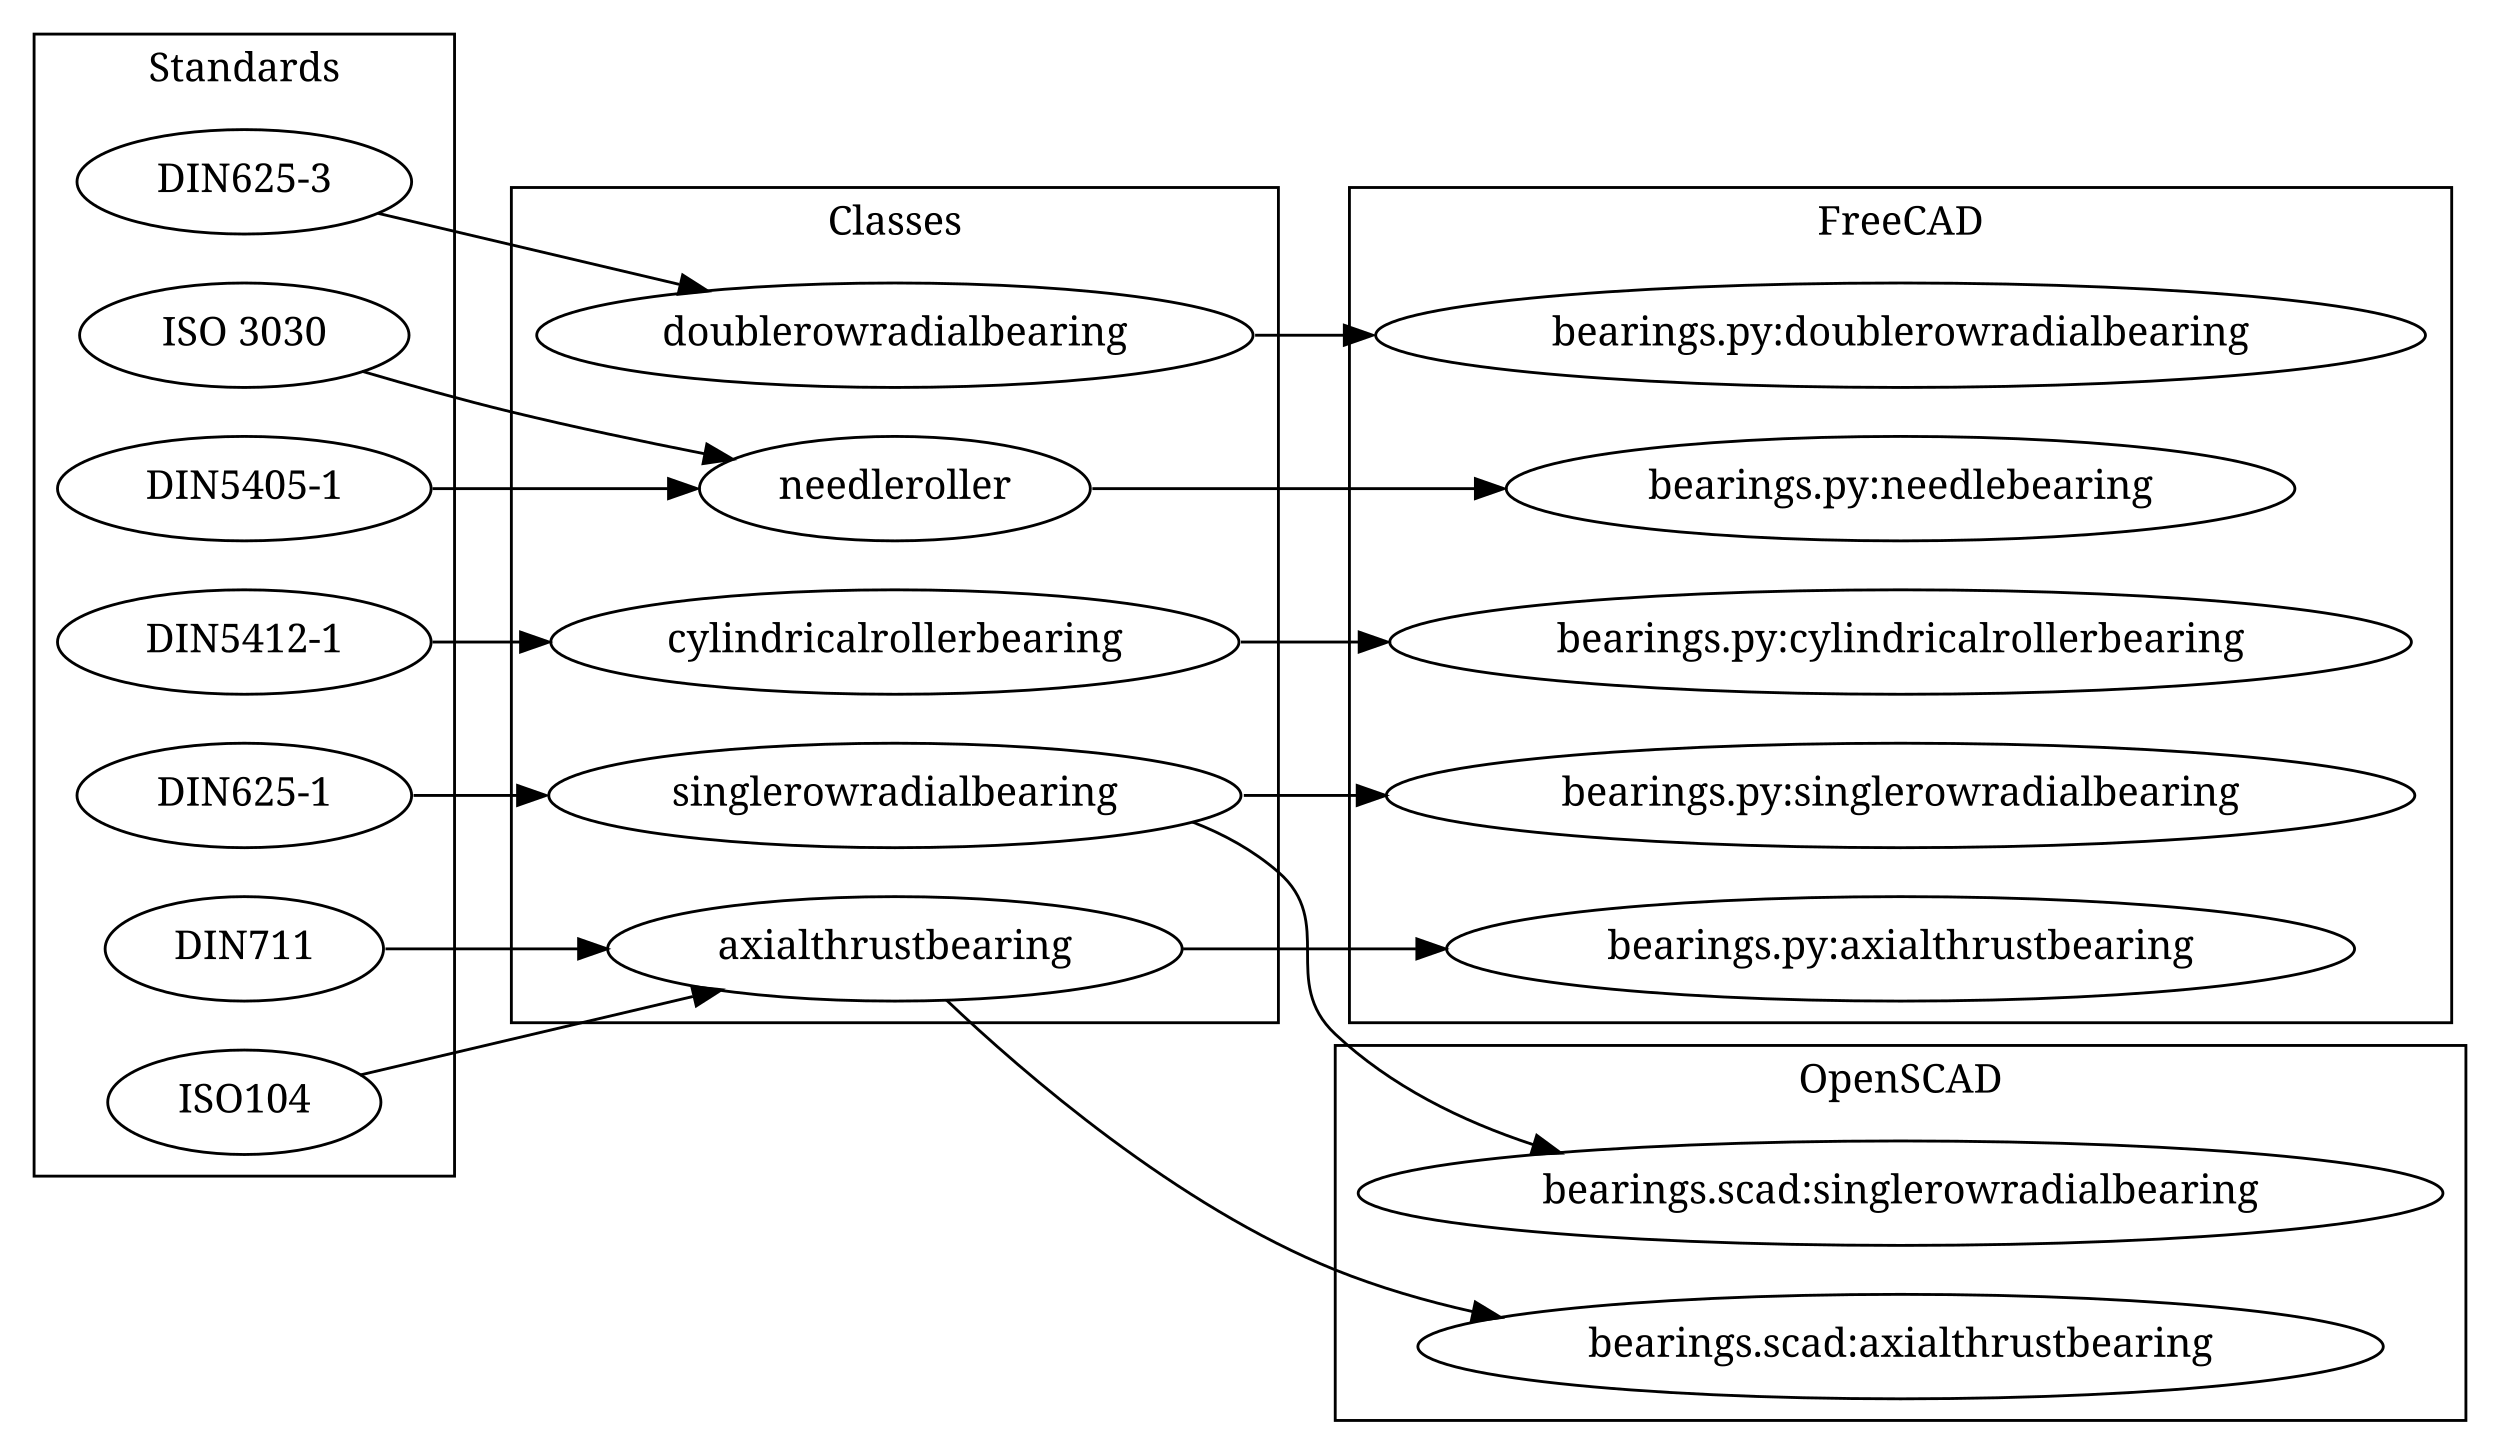
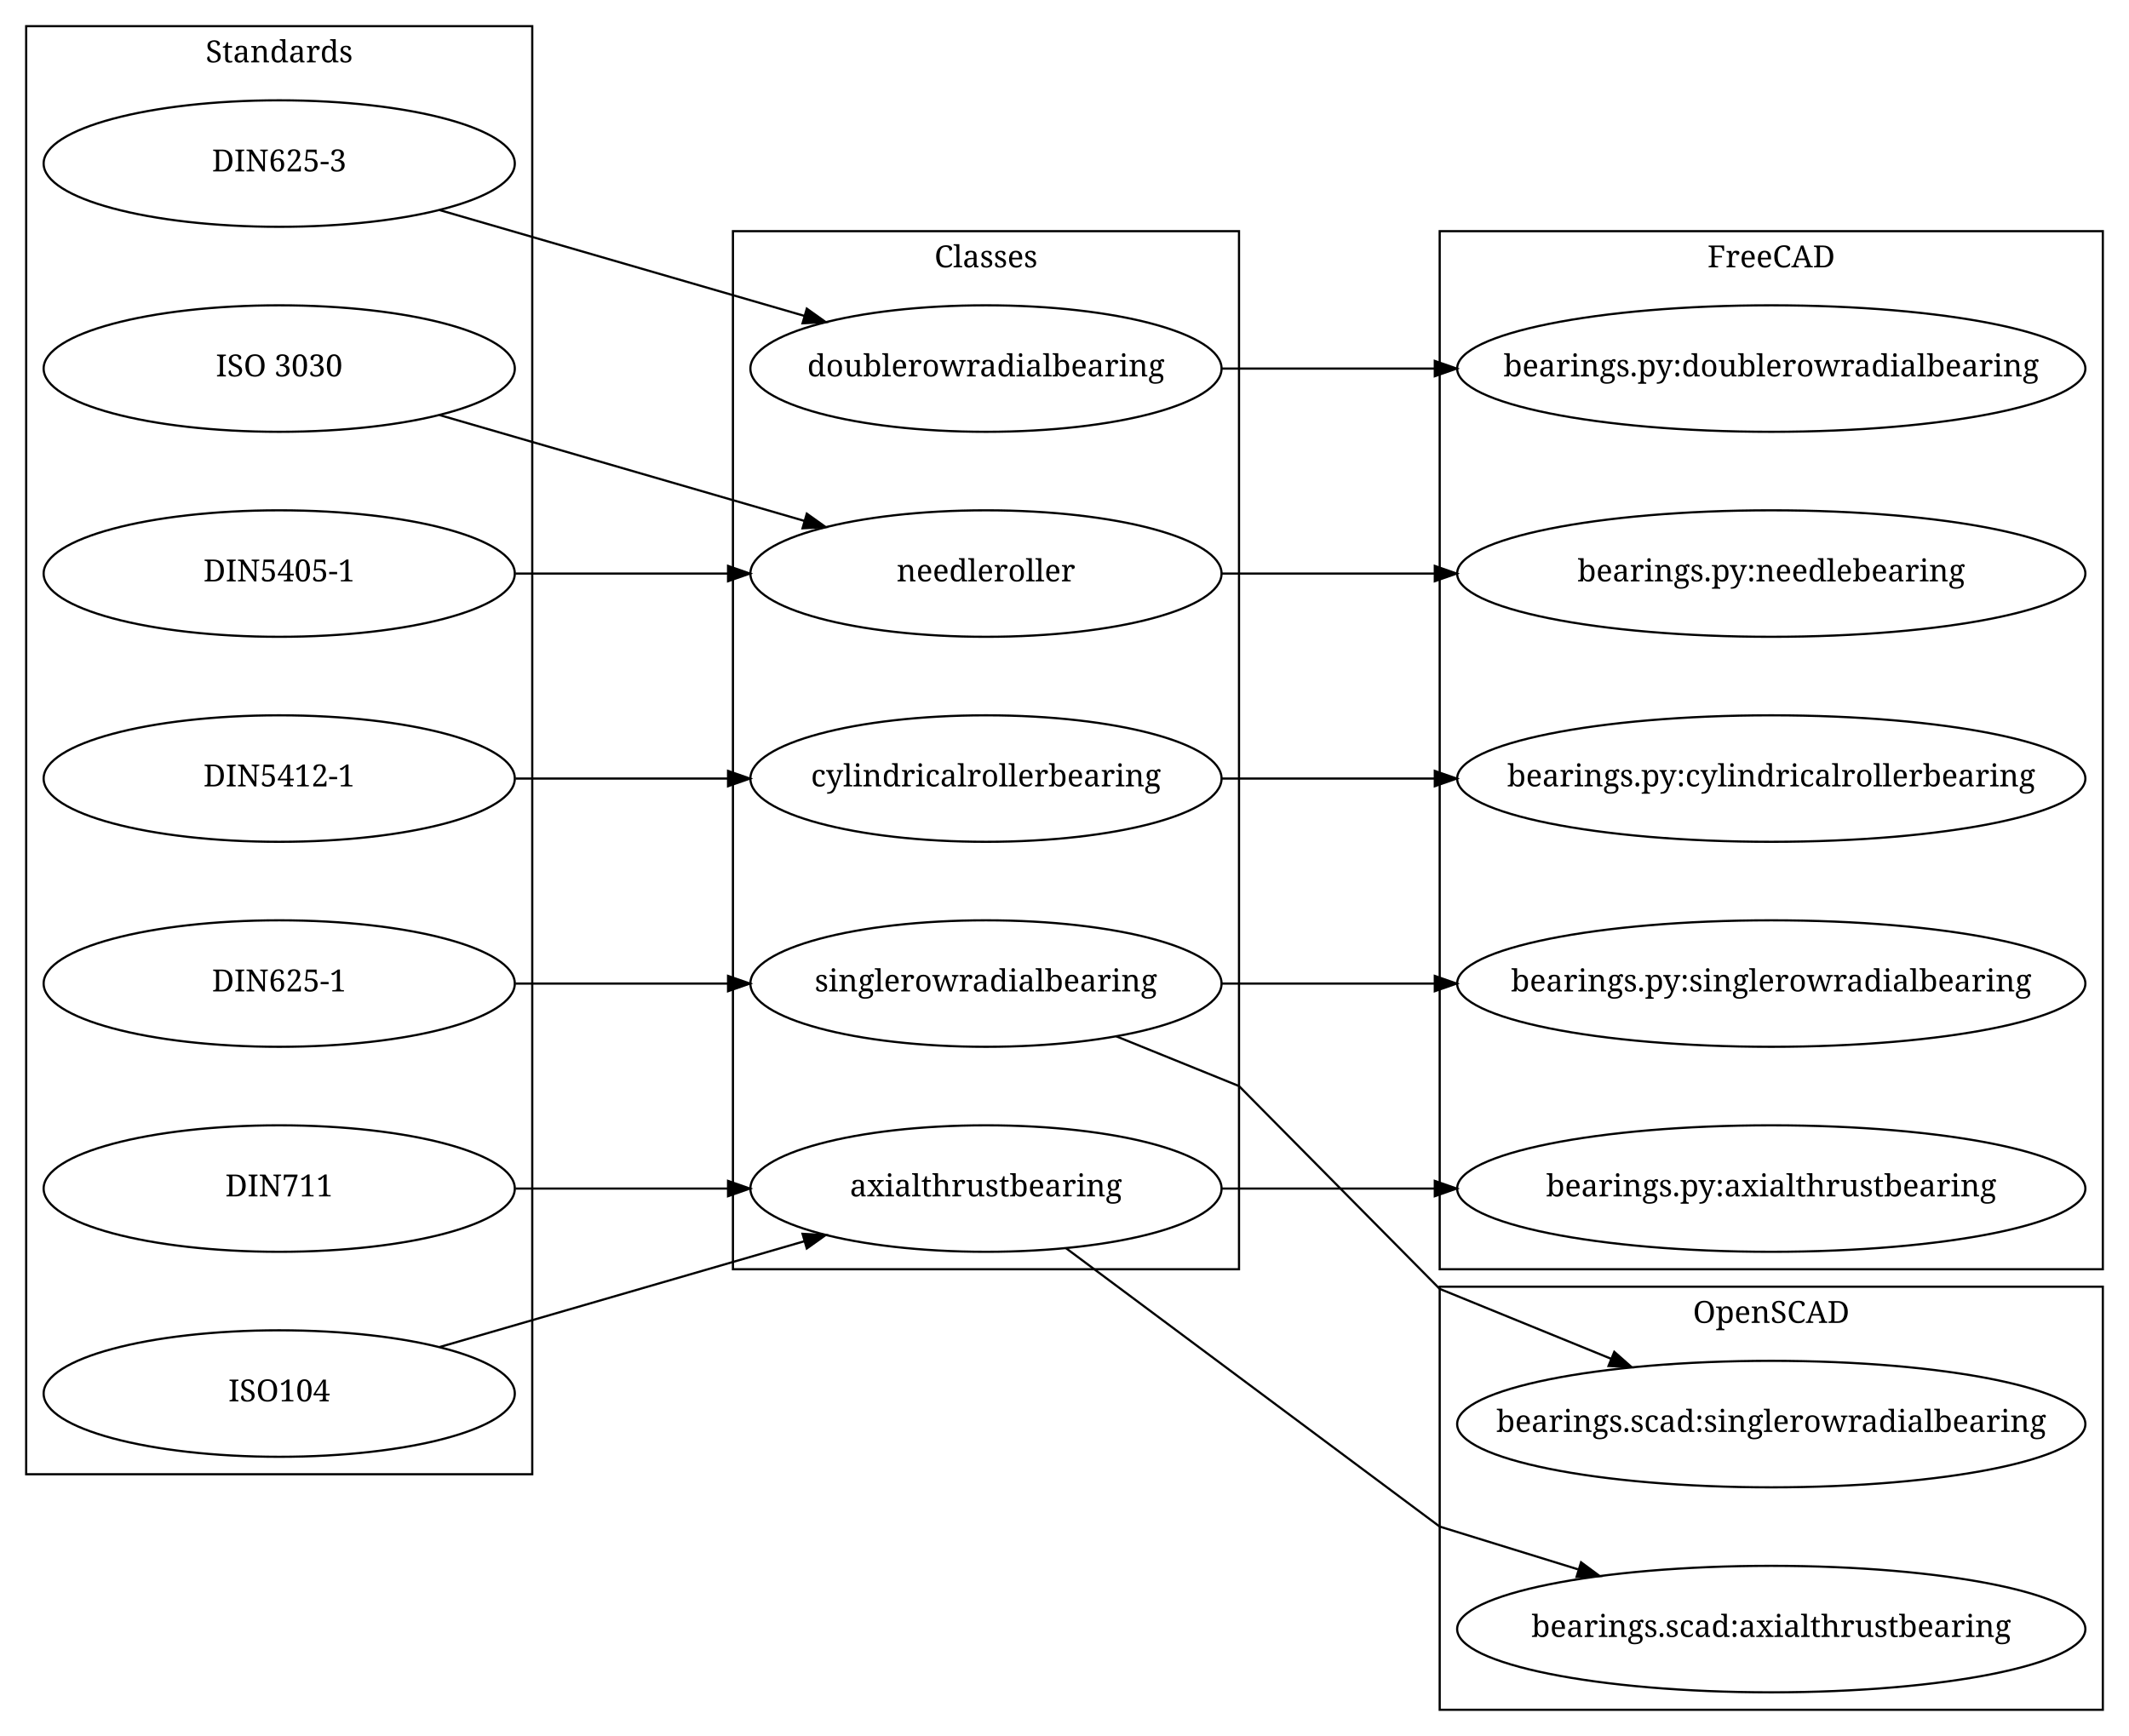
- <svg xmlns="http://www.w3.org/2000/svg" width="880pt" height="512pt" viewBox="0.00 0.00 880.00 512.00">
-   <g id="graph1" class="graph" transform="scale(1 1) rotate(0) translate(4 508)">
-     <polygon fill="white" stroke="white" points="-4,5 -4,-508 877,-508 877,5 -4,5" />
+ <svg xmlns="http://www.w3.org/2000/svg" width="976pt" height="796pt" viewBox="0.00 0.00 976.00 796.00">
+   <g id="graph1" class="graph" transform="scale(1 1) rotate(0) translate(4 792)">
+     <polygon fill="white" stroke="white" points="-4,5 -4,-792 973,-792 973,5 -4,5" />
    <g id="graph2" class="cluster">
-       <polygon fill="none" stroke="black" points="176,-148 176,-442 446,-442 446,-148 176,-148" />
-       <text text-anchor="middle" x="311" y="-425.4" font-family="Times Roman,serif" font-size="14.00">Classes</text>
+       <polygon fill="none" stroke="black" points="332,-210 332,-686 564,-686 564,-210 332,-210" />
+       <text text-anchor="middle" x="448" y="-669.4" font-family="Times Roman,serif" font-size="14.00">Classes</text>
    </g>
    <g id="graph3" class="cluster">
-       <polygon fill="none" stroke="black" points="8,-94 8,-496 156,-496 156,-94 8,-94" />
-       <text text-anchor="middle" x="82" y="-479.4" font-family="Times Roman,serif" font-size="14.00">Standards</text>
+       <polygon fill="none" stroke="black" points="8,-116 8,-780 240,-780 240,-116 8,-116" />
+       <text text-anchor="middle" x="124" y="-763.4" font-family="Times Roman,serif" font-size="14.00">Standards</text>
    </g>
    <g id="graph4" class="cluster">
-       <polygon fill="none" stroke="black" points="471,-148 471,-442 859,-442 859,-148 471,-148" />
-       <text text-anchor="middle" x="665" y="-425.4" font-family="Times Roman,serif" font-size="14.00">FreeCAD</text>
+       <polygon fill="none" stroke="black" points="656,-210 656,-686 960,-686 960,-210 656,-210" />
+       <text text-anchor="middle" x="808" y="-669.4" font-family="Times Roman,serif" font-size="14.00">FreeCAD</text>
    </g>
    <g id="graph5" class="cluster">
-       <polygon fill="none" stroke="black" points="466,-8 466,-140 864,-140 864,-8 466,-8" />
-       <text text-anchor="middle" x="665" y="-123.4" font-family="Times Roman,serif" font-size="14.00">OpenSCAD</text>
+       <polygon fill="none" stroke="black" points="656,-8 656,-202 960,-202 960,-8 656,-8" />
+       <text text-anchor="middle" x="808" y="-185.4" font-family="Times Roman,serif" font-size="14.00">OpenSCAD</text>
    </g>
    <g id="node2" class="node">
-       <ellipse fill="none" stroke="black" cx="311" cy="-228" rx="121.83" ry="18.385" />
-       <text text-anchor="middle" x="311" y="-224.4" font-family="Times Roman,serif" font-size="14.00">singlerowradialbearing</text>
+       <ellipse fill="none" stroke="black" cx="448" cy="-341" rx="108" ry="29" />
+       <text text-anchor="middle" x="448" y="-337.4" font-family="Times Roman,serif" font-size="14.00">singlerowradialbearing</text>
    </g>
    <g id="node16" class="node">
-       <ellipse fill="none" stroke="black" cx="665" cy="-228" rx="181.019" ry="18.385" />
-       <text text-anchor="middle" x="665" y="-224.4" font-family="Times Roman,serif" font-size="14.00">bearings.py:singlerowradialbearing</text>
+       <ellipse fill="none" stroke="black" cx="808" cy="-341" rx="144" ry="29" />
+       <text text-anchor="middle" x="808" y="-337.4" font-family="Times Roman,serif" font-size="14.00">bearings.py:singlerowradialbearing</text>
    </g>
    <g id="edge6" class="edge">
-       <path fill="none" stroke="black" d="M433.819,-228C446.708,-228 460.022,-228 473.448,-228" />
-       <polygon fill="black" stroke="black" points="473.732,-231.5 483.732,-228 473.732,-224.5 473.732,-231.5" />
+       <path fill="none" stroke="black" d="M556.012,-341C586.7,-341 620.73,-341 653.598,-341" />
+       <polygon fill="black" stroke="black" points="653.756,-344.5 663.756,-341 653.756,-337.5 653.756,-344.5" />
    </g>
    <g id="node22" class="node">
-       <ellipse fill="none" stroke="black" cx="665" cy="-88" rx="190.919" ry="18.385" />
-       <text text-anchor="middle" x="665" y="-84.4" font-family="Times Roman,serif" font-size="14.00">bearings.scad:singlerowradialbearing</text>
+       <ellipse fill="none" stroke="black" cx="808" cy="-139" rx="144" ry="29" />
+       <text text-anchor="middle" x="808" y="-135.4" font-family="Times Roman,serif" font-size="14.00">bearings.scad:singlerowradialbearing</text>
    </g>
    <g id="edge8" class="edge">
-       <path fill="none" stroke="black" d="M415.715,-218.656C426.757,-214.412 437.159,-208.682 446,-201 466.266,-183.391 446.426,-162.375 466,-144 485.374,-125.812 510.188,-113.46 535.674,-105.091" />
-       <polygon fill="black" stroke="black" points="536.938,-108.363 545.464,-102.074 534.877,-101.674 536.938,-108.363" />
+       <path fill="none" stroke="black" d="M507.699,-316.812C536.122,-305.295 564,-294 564,-294 564,-294 656,-201 656,-201 656,-201 695.801,-184.765 734.67,-168.911" />
+       <polygon fill="black" stroke="black" points="736.041,-172.132 743.979,-165.114 733.398,-165.65 736.041,-172.132" />
    </g>
    <g id="node3" class="node">
-       <ellipse fill="none" stroke="black" cx="311" cy="-390" rx="126.072" ry="18.385" />
-       <text text-anchor="middle" x="311" y="-386.4" font-family="Times Roman,serif" font-size="14.00">doublerowradialbearing</text>
+       <ellipse fill="none" stroke="black" cx="448" cy="-623" rx="108" ry="29" />
+       <text text-anchor="middle" x="448" y="-619.4" font-family="Times Roman,serif" font-size="14.00">doublerowradialbearing</text>
    </g>
    <g id="node17" class="node">
-       <ellipse fill="none" stroke="black" cx="665" cy="-390" rx="184.763" ry="18.385" />
-       <text text-anchor="middle" x="665" y="-386.4" font-family="Times Roman,serif" font-size="14.00">bearings.py:doublerowradialbearing</text>
+       <ellipse fill="none" stroke="black" cx="808" cy="-623" rx="144" ry="29" />
+       <text text-anchor="middle" x="808" y="-619.4" font-family="Times Roman,serif" font-size="14.00">bearings.py:doublerowradialbearing</text>
    </g>
    <g id="edge12" class="edge">
-       <path fill="none" stroke="black" d="M437.802,-390C448.026,-390 458.493,-390 469.05,-390" />
-       <polygon fill="black" stroke="black" points="469.196,-393.5 479.196,-390 469.196,-386.5 469.196,-393.5" />
+       <path fill="none" stroke="black" d="M556.012,-623C586.7,-623 620.73,-623 653.598,-623" />
+       <polygon fill="black" stroke="black" points="653.756,-626.5 663.756,-623 653.756,-619.5 653.756,-626.5" />
    </g>
    <g id="node4" class="node">
-       <ellipse fill="none" stroke="black" cx="311" cy="-174" rx="101.116" ry="18.385" />
-       <text text-anchor="middle" x="311" y="-170.4" font-family="Times Roman,serif" font-size="14.00">axialthrustbearing</text>
+       <ellipse fill="none" stroke="black" cx="448" cy="-247" rx="108" ry="29" />
+       <text text-anchor="middle" x="448" y="-243.4" font-family="Times Roman,serif" font-size="14.00">axialthrustbearing</text>
    </g>
    <g id="node18" class="node">
-       <ellipse fill="none" stroke="black" cx="665" cy="-174" rx="159.806" ry="18.385" />
-       <text text-anchor="middle" x="665" y="-170.4" font-family="Times Roman,serif" font-size="14.00">bearings.py:axialthrustbearing</text>
+       <ellipse fill="none" stroke="black" cx="808" cy="-247" rx="144" ry="29" />
+       <text text-anchor="middle" x="808" y="-243.4" font-family="Times Roman,serif" font-size="14.00">bearings.py:axialthrustbearing</text>
    </g>
    <g id="edge16" class="edge">
-       <path fill="none" stroke="black" d="M412.442,-174C438.099,-174 466.363,-174 494.413,-174" />
-       <polygon fill="black" stroke="black" points="494.732,-177.5 504.732,-174 494.732,-170.5 494.732,-177.5" />
+       <path fill="none" stroke="black" d="M556.012,-247C586.7,-247 620.73,-247 653.598,-247" />
+       <polygon fill="black" stroke="black" points="653.756,-250.5 663.756,-247 653.756,-243.5 653.756,-250.5" />
    </g>
    <g id="node23" class="node">
-       <ellipse fill="none" stroke="black" cx="665" cy="-34" rx="169.913" ry="18.385" />
-       <text text-anchor="middle" x="665" y="-30.4" font-family="Times Roman,serif" font-size="14.00">bearings.scad:axialthrustbearing</text>
+       <ellipse fill="none" stroke="black" cx="808" cy="-45" rx="144" ry="29" />
+       <text text-anchor="middle" x="808" y="-41.4" font-family="Times Roman,serif" font-size="14.00">bearings.scad:axialthrustbearing</text>
    </g>
    <g id="edge18" class="edge">
-       <path fill="none" stroke="black" d="M329.167,-155.95C356.35,-130.146 410.387,-83.368 466,-61 481.345,-54.828 497.837,-50.017 514.523,-46.273" />
-       <polygon fill="black" stroke="black" points="515.304,-49.685 524.363,-44.19 513.855,-42.837 515.304,-49.685" />
+       <path fill="none" stroke="black" d="M484.707,-219.646C544.42,-175.148 656,-92 656,-92 656,-92 686.02,-82.717 719.378,-72.403" />
+       <polygon fill="black" stroke="black" points="720.809,-75.624 729.329,-69.326 718.741,-68.936 720.809,-75.624" />
    </g>
    <g id="node5" class="node">
-       <ellipse fill="none" stroke="black" cx="311" cy="-336" rx="68.798" ry="18.385" />
-       <text text-anchor="middle" x="311" y="-332.4" font-family="Times Roman,serif" font-size="14.00">needleroller</text>
+       <ellipse fill="none" stroke="black" cx="448" cy="-529" rx="108" ry="29" />
+       <text text-anchor="middle" x="448" y="-525.4" font-family="Times Roman,serif" font-size="14.00">needleroller</text>
    </g>
    <g id="node19" class="node">
-       <ellipse fill="none" stroke="black" cx="665" cy="-336" rx="138.801" ry="18.385" />
-       <text text-anchor="middle" x="665" y="-332.4" font-family="Times Roman,serif" font-size="14.00">bearings.py:needlebearing</text>
+       <ellipse fill="none" stroke="black" cx="808" cy="-529" rx="144" ry="29" />
+       <text text-anchor="middle" x="808" y="-525.4" font-family="Times Roman,serif" font-size="14.00">bearings.py:needlebearing</text>
    </g>
    <g id="edge24" class="edge">
-       <path fill="none" stroke="black" d="M380.517,-336C418.973,-336 468.323,-336 515.09,-336" />
-       <polygon fill="black" stroke="black" points="515.337,-339.5 525.337,-336 515.337,-332.5 515.337,-339.5" />
+       <path fill="none" stroke="black" d="M556.012,-529C586.7,-529 620.73,-529 653.598,-529" />
+       <polygon fill="black" stroke="black" points="653.756,-532.5 663.756,-529 653.756,-525.5 653.756,-532.5" />
    </g>
    <g id="node6" class="node">
-       <ellipse fill="none" stroke="black" cx="311" cy="-282" rx="121.122" ry="18.385" />
-       <text text-anchor="middle" x="311" y="-278.4" font-family="Times Roman,serif" font-size="14.00">cylindricalrollerbearing</text>
+       <ellipse fill="none" stroke="black" cx="448" cy="-435" rx="108" ry="29" />
+       <text text-anchor="middle" x="448" y="-431.4" font-family="Times Roman,serif" font-size="14.00">cylindricalrollerbearing</text>
    </g>
    <g id="node20" class="node">
-       <ellipse fill="none" stroke="black" cx="665" cy="-282" rx="179.813" ry="18.385" />
-       <text text-anchor="middle" x="665" y="-278.4" font-family="Times Roman,serif" font-size="14.00">bearings.py:cylindricalrollerbearing</text>
+       <ellipse fill="none" stroke="black" cx="808" cy="-435" rx="144" ry="29" />
+       <text text-anchor="middle" x="808" y="-431.4" font-family="Times Roman,serif" font-size="14.00">bearings.py:cylindricalrollerbearing</text>
    </g>
    <g id="edge30" class="edge">
-       <path fill="none" stroke="black" d="M432.827,-282C446.265,-282 460.175,-282 474.201,-282" />
-       <polygon fill="black" stroke="black" points="474.429,-285.5 484.429,-282 474.429,-278.5 474.429,-285.5" />
+       <path fill="none" stroke="black" d="M556.012,-435C586.7,-435 620.73,-435 653.598,-435" />
+       <polygon fill="black" stroke="black" points="653.756,-438.5 663.756,-435 653.756,-431.5 653.756,-438.5" />
    </g>
    <g id="node8" class="node">
-       <ellipse fill="none" stroke="black" cx="82" cy="-228" rx="58.898" ry="18.385" />
-       <text text-anchor="middle" x="82" y="-224.4" font-family="Times Roman,serif" font-size="14.00">DIN625-1</text>
+       <ellipse fill="none" stroke="black" cx="124" cy="-341" rx="108" ry="29" />
+       <text text-anchor="middle" x="124" y="-337.4" font-family="Times Roman,serif" font-size="14.00">DIN625-1</text>
    </g>
    <g id="edge10" class="edge">
-       <path fill="none" stroke="black" d="M141.569,-228C152.967,-228 165.317,-228 177.977,-228" />
-       <polygon fill="black" stroke="black" points="178.185,-231.5 188.184,-228 178.184,-224.5 178.185,-231.5" />
+       <path fill="none" stroke="black" d="M232.338,-341C263.545,-341 297.748,-341 329.536,-341" />
+       <polygon fill="black" stroke="black" points="329.764,-344.5 339.764,-341 329.764,-337.5 329.764,-344.5" />
    </g>
    <g id="node9" class="node">
-       <ellipse fill="none" stroke="black" cx="82" cy="-444" rx="58.898" ry="18.385" />
-       <text text-anchor="middle" x="82" y="-440.4" font-family="Times Roman,serif" font-size="14.00">DIN625-3</text>
+       <ellipse fill="none" stroke="black" cx="124" cy="-717" rx="108" ry="29" />
+       <text text-anchor="middle" x="124" y="-713.4" font-family="Times Roman,serif" font-size="14.00">DIN625-3</text>
    </g>
    <g id="edge14" class="edge">
-       <path fill="none" stroke="black" d="M129.171,-432.877C159.678,-425.683 200.075,-416.157 235.043,-407.911" />
-       <polygon fill="black" stroke="black" points="236.295,-411.212 245.224,-405.51 234.688,-404.399 236.295,-411.212" />
+       <path fill="none" stroke="black" d="M197.521,-695.67C247.247,-681.243 313.017,-662.162 364.685,-647.172" />
+       <polygon fill="black" stroke="black" points="365.862,-650.475 374.49,-644.327 363.911,-643.752 365.862,-650.475" />
    </g>
    <g id="node10" class="node">
-       <ellipse fill="none" stroke="black" cx="82" cy="-174" rx="48.998" ry="18.385" />
-       <text text-anchor="middle" x="82" y="-170.4" font-family="Times Roman,serif" font-size="14.00">DIN711</text>
+       <ellipse fill="none" stroke="black" cx="124" cy="-247" rx="108" ry="29" />
+       <text text-anchor="middle" x="124" y="-243.4" font-family="Times Roman,serif" font-size="14.00">DIN711</text>
    </g>
    <g id="edge20" class="edge">
-       <path fill="none" stroke="black" d="M131.69,-174C151.717,-174 175.689,-174 199.489,-174" />
-       <polygon fill="black" stroke="black" points="199.667,-177.5 209.667,-174 199.667,-170.5 199.667,-177.5" />
+       <path fill="none" stroke="black" d="M232.338,-247C263.545,-247 297.748,-247 329.536,-247" />
+       <polygon fill="black" stroke="black" points="329.764,-250.5 339.764,-247 329.764,-243.5 329.764,-250.5" />
    </g>
    <g id="node11" class="node">
-       <ellipse fill="none" stroke="black" cx="82" cy="-120" rx="48.083" ry="18.385" />
-       <text text-anchor="middle" x="82" y="-116.4" font-family="Times Roman,serif" font-size="14.00">ISO104</text>
+       <ellipse fill="none" stroke="black" cx="124" cy="-153" rx="108" ry="29" />
+       <text text-anchor="middle" x="124" y="-149.4" font-family="Times Roman,serif" font-size="14.00">ISO104</text>
    </g>
    <g id="edge22" class="edge">
-       <path fill="none" stroke="black" d="M122.677,-129.592C155.122,-137.243 201.354,-148.145 239.89,-157.232" />
-       <polygon fill="black" stroke="black" points="239.485,-160.732 250.022,-159.621 241.092,-153.919 239.485,-160.732" />
+       <path fill="none" stroke="black" d="M197.521,-174.33C247.247,-188.757 313.017,-207.838 364.685,-222.828" />
+       <polygon fill="black" stroke="black" points="363.911,-226.248 374.49,-225.673 365.862,-219.525 363.911,-226.248" />
    </g>
    <g id="node12" class="node">
-       <ellipse fill="none" stroke="black" cx="82" cy="-336" rx="65.761" ry="18.385" />
-       <text text-anchor="middle" x="82" y="-332.4" font-family="Times Roman,serif" font-size="14.00">DIN5405-1</text>
+       <ellipse fill="none" stroke="black" cx="124" cy="-529" rx="108" ry="29" />
+       <text text-anchor="middle" x="124" y="-525.4" font-family="Times Roman,serif" font-size="14.00">DIN5405-1</text>
    </g>
    <g id="edge26" class="edge">
-       <path fill="none" stroke="black" d="M148.236,-336C174.122,-336 204.036,-336 231.103,-336" />
-       <polygon fill="black" stroke="black" points="231.323,-339.5 241.323,-336 231.323,-332.5 231.323,-339.5" />
+       <path fill="none" stroke="black" d="M232.338,-529C263.545,-529 297.748,-529 329.536,-529" />
+       <polygon fill="black" stroke="black" points="329.764,-532.5 339.764,-529 329.764,-525.5 329.764,-532.5" />
    </g>
    <g id="node13" class="node">
-       <ellipse fill="none" stroke="black" cx="82" cy="-390" rx="57.983" ry="18.385" />
-       <text text-anchor="middle" x="82" y="-386.4" font-family="Times Roman,serif" font-size="14.00">ISO 3030</text>
+       <ellipse fill="none" stroke="black" cx="124" cy="-623" rx="108" ry="29" />
+       <text text-anchor="middle" x="124" y="-619.4" font-family="Times Roman,serif" font-size="14.00">ISO 3030</text>
    </g>
    <g id="edge28" class="edge">
-       <path fill="none" stroke="black" d="M123.45,-377.297C139.75,-372.512 158.677,-367.213 176,-363 198.054,-357.637 222.321,-352.538 244.125,-348.244" />
-       <polygon fill="black" stroke="black" points="244.807,-351.678 253.953,-346.33 243.469,-344.807 244.807,-351.678" />
+       <path fill="none" stroke="black" d="M197.521,-601.67C247.247,-587.243 313.017,-568.162 364.685,-553.172" />
+       <polygon fill="black" stroke="black" points="365.862,-556.475 374.49,-550.327 363.911,-549.752 365.862,-556.475" />
    </g>
    <g id="node14" class="node">
-       <ellipse fill="none" stroke="black" cx="82" cy="-282" rx="65.761" ry="18.385" />
-       <text text-anchor="middle" x="82" y="-278.4" font-family="Times Roman,serif" font-size="14.00">DIN5412-1</text>
+       <ellipse fill="none" stroke="black" cx="124" cy="-435" rx="108" ry="29" />
+       <text text-anchor="middle" x="124" y="-431.4" font-family="Times Roman,serif" font-size="14.00">DIN5412-1</text>
    </g>
    <g id="edge32" class="edge">
-       <path fill="none" stroke="black" d="M148.236,-282C158.046,-282 168.435,-282 179.028,-282" />
-       <polygon fill="black" stroke="black" points="179.235,-285.5 189.235,-282 179.234,-278.5 179.235,-285.5" />
+       <path fill="none" stroke="black" d="M232.338,-435C263.545,-435 297.748,-435 329.536,-435" />
+       <polygon fill="black" stroke="black" points="329.764,-438.5 339.764,-435 329.764,-431.5 329.764,-438.5" />
    </g>
  </g>
</svg>
